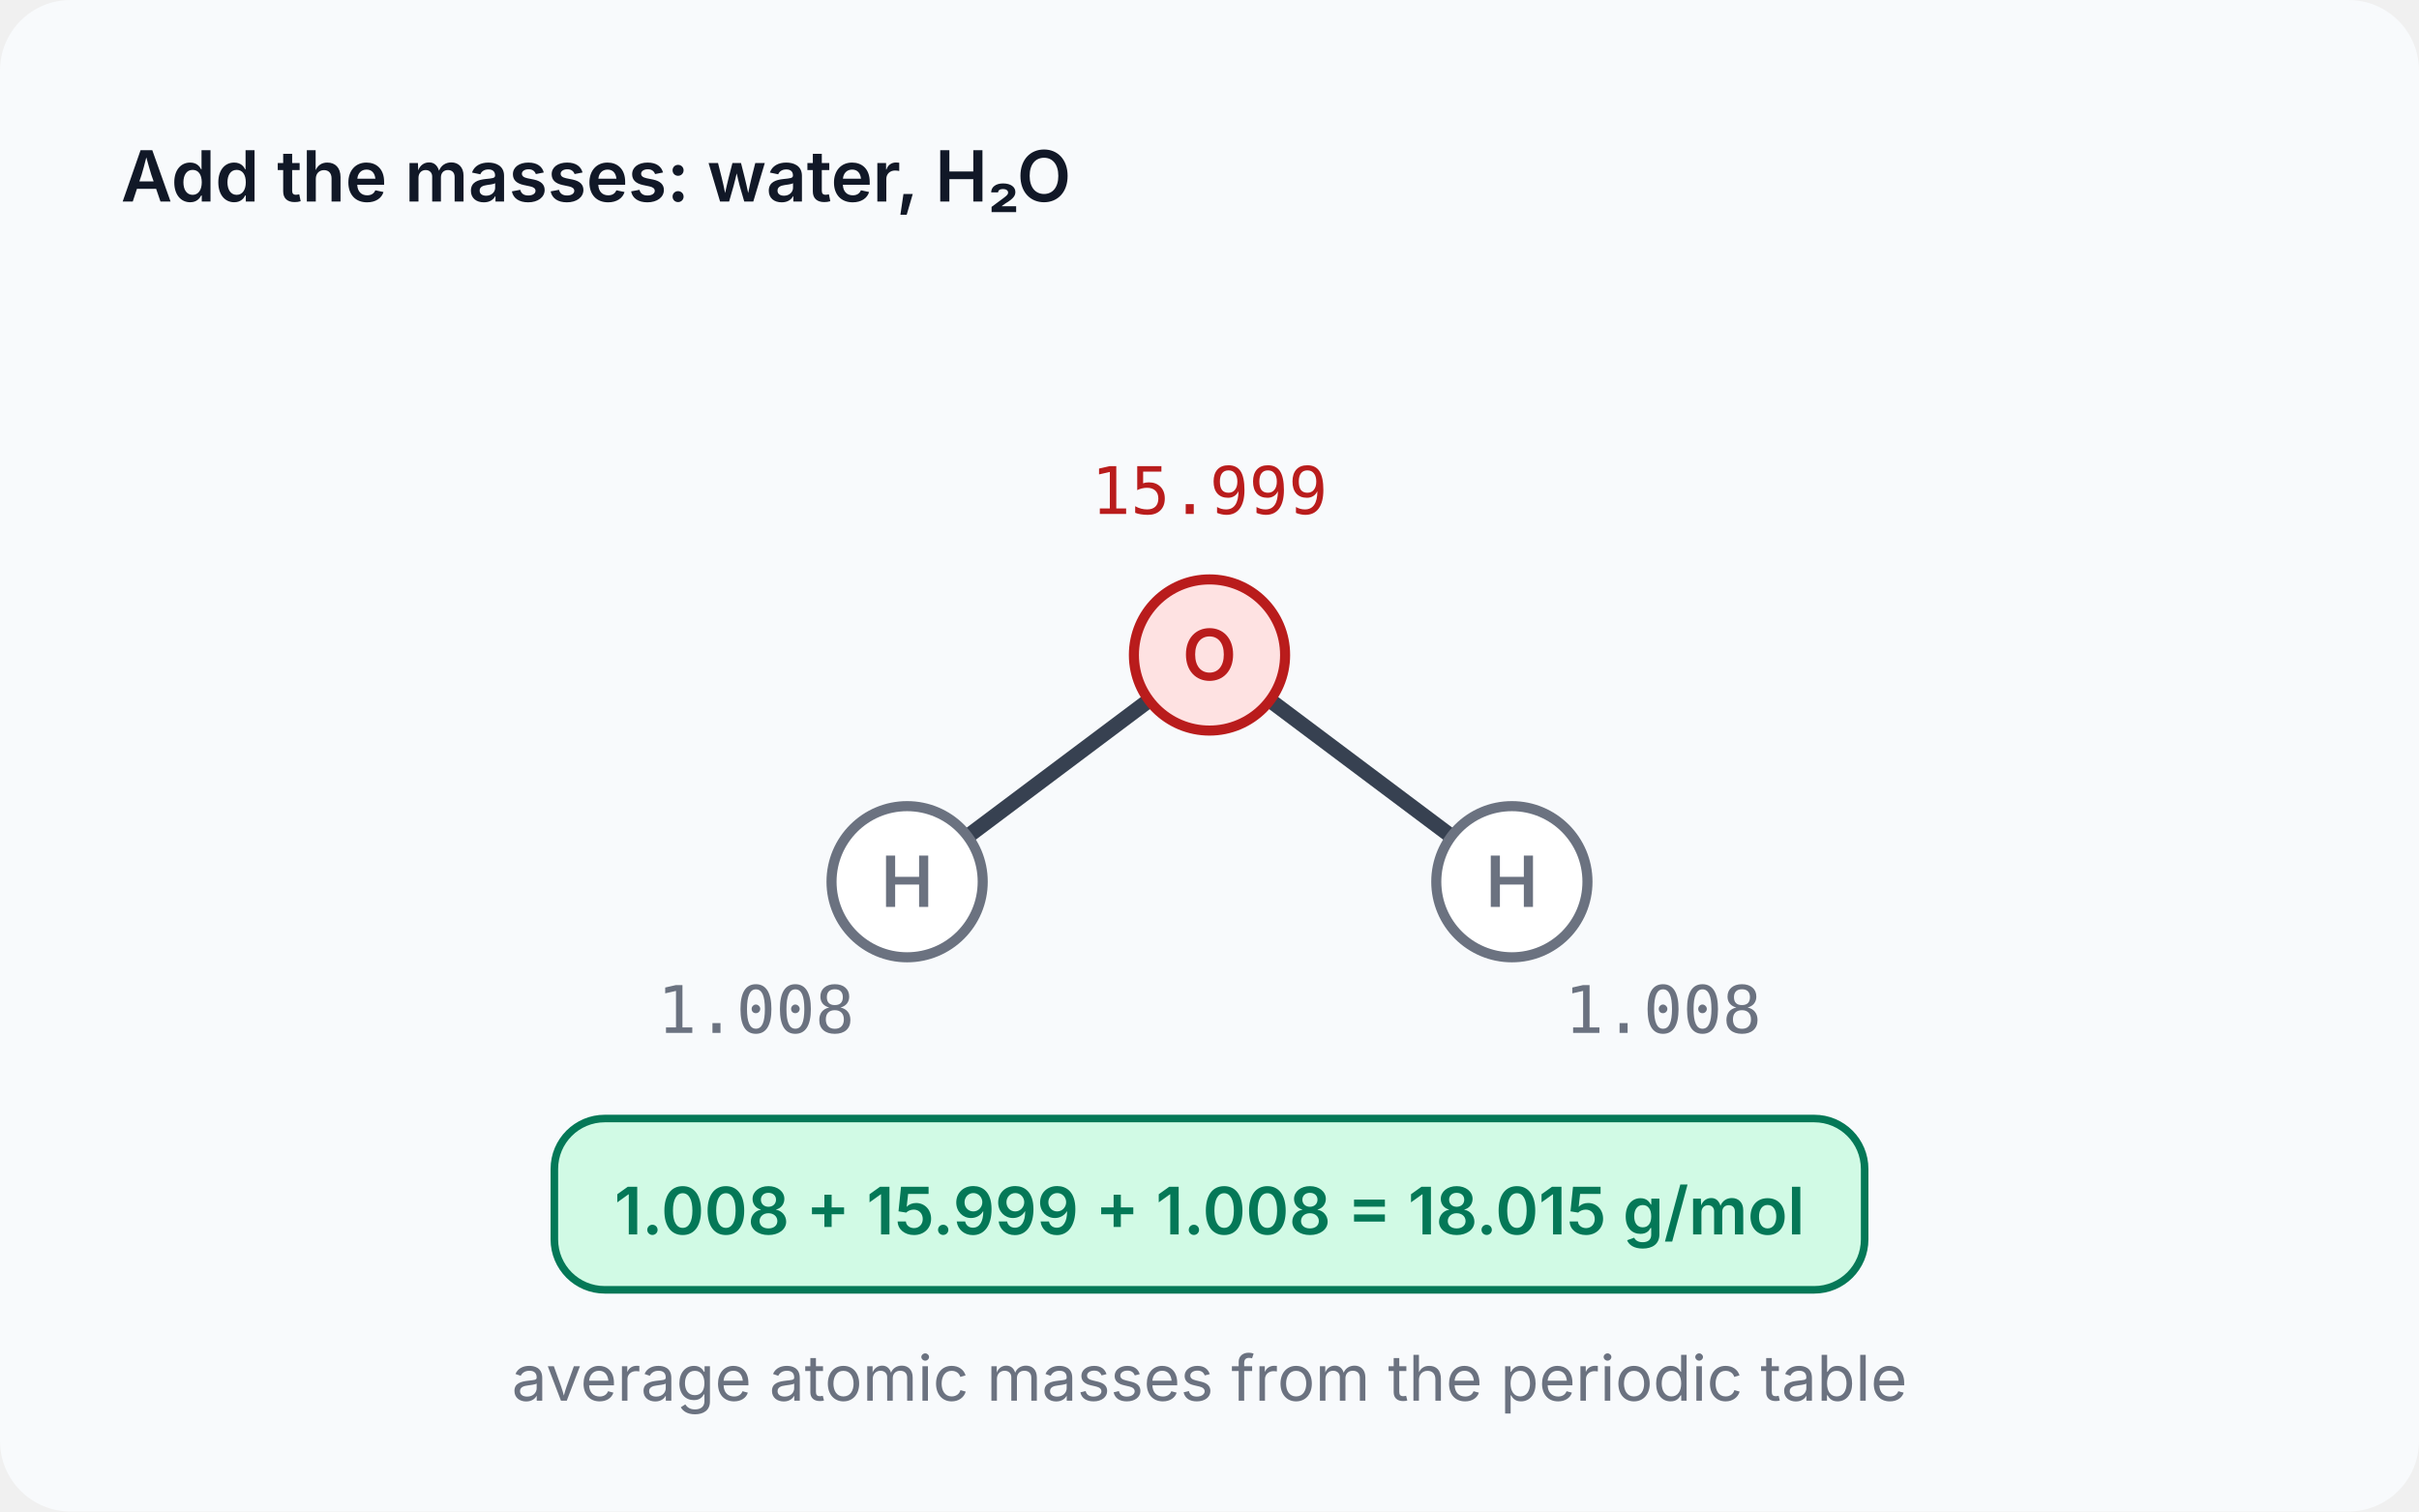
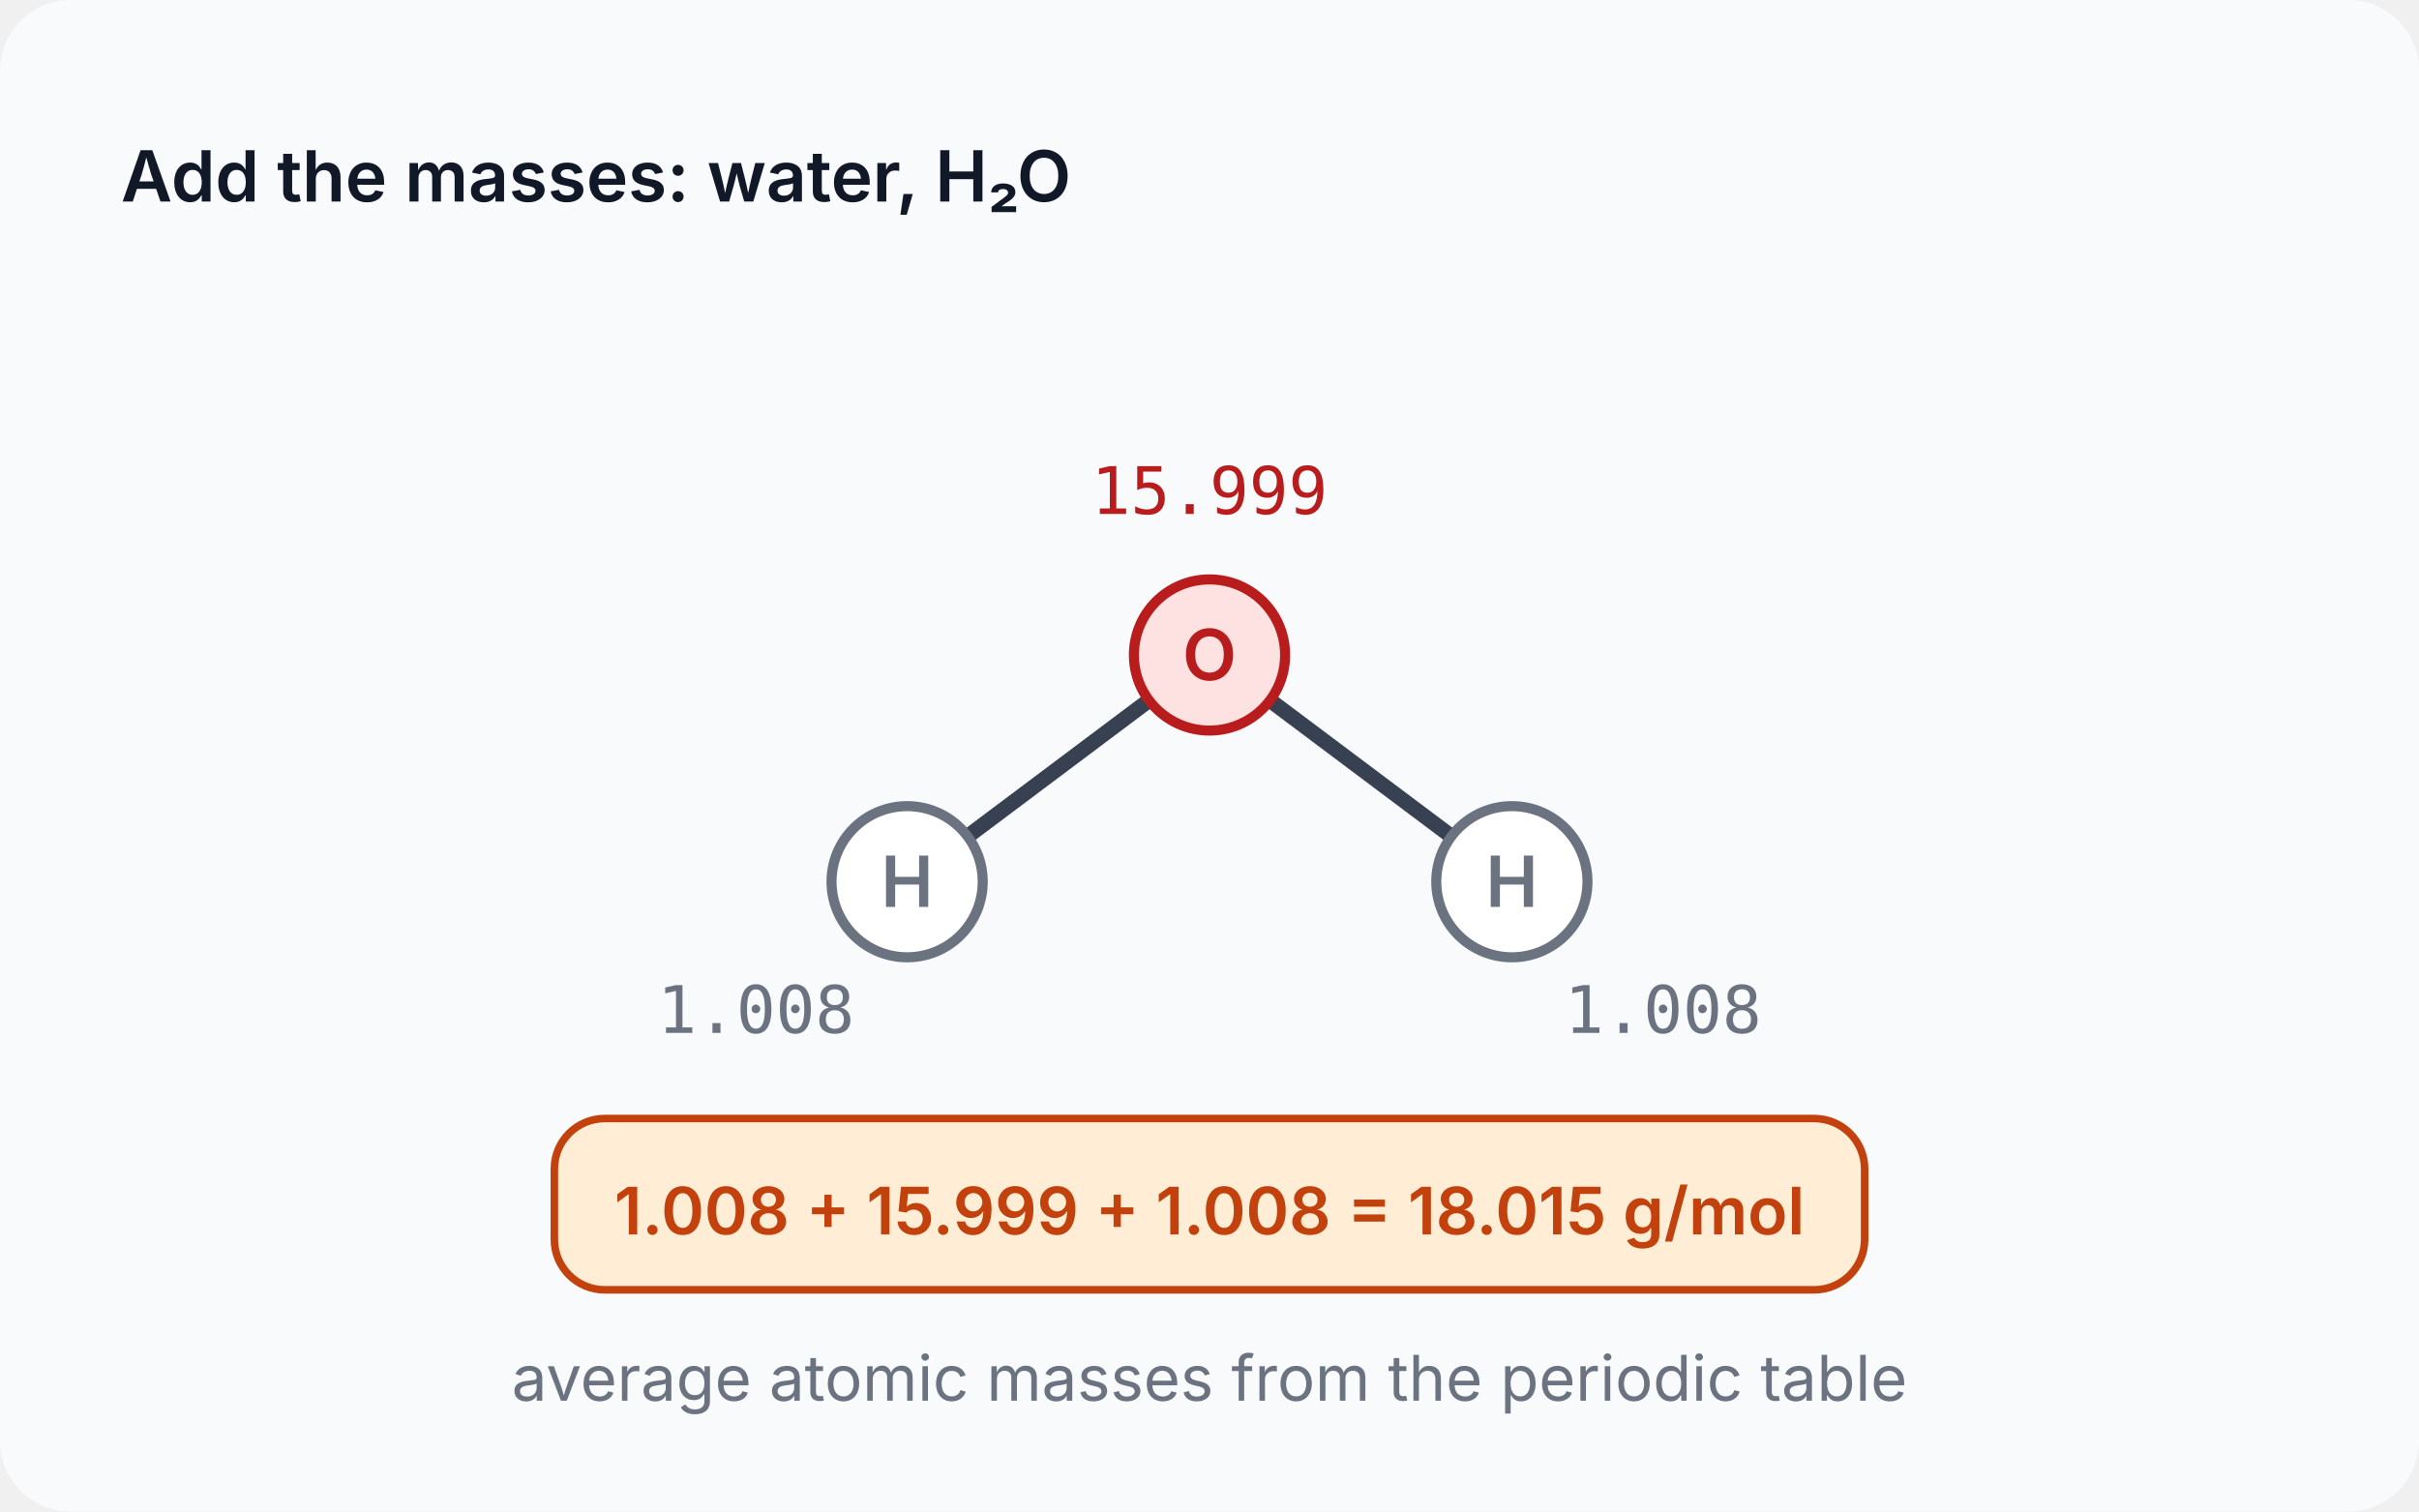
<svg xmlns="http://www.w3.org/2000/svg" viewBox="0 0 480 300" width="480" height="300" role="img">
  <rect x="0" y="0" width="480" height="300" rx="14" fill="#f8fafc" stroke="none" stroke-width="1.5" />
  <text x="24" y="40" font-size="14" fill="#111827" font-family="ui-sans-serif,system-ui,-apple-system,Segoe UI,sans-serif" text-anchor="start" font-weight="600">Add the masses: water, H₂O</text>
  <line x1="240" y1="130" x2="180" y2="175" stroke="#374151" stroke-width="3" stroke-linecap="round" />
  <line x1="240" y1="130" x2="300" y2="175" stroke="#374151" stroke-width="3" stroke-linecap="round" />
  <circle cx="240" cy="130" r="15" fill="#fee2e2" stroke="#b91c1c" stroke-width="2" />
  <text x="240" y="135" font-size="14" fill="#b91c1c" font-family="ui-sans-serif,system-ui,-apple-system,Segoe UI,sans-serif" text-anchor="middle" font-weight="600">O</text>
  <circle cx="180" cy="175" r="15" fill="#fff" stroke="#6b7280" stroke-width="2" />
  <text x="180" y="180" font-size="14" fill="#6b7280" font-family="ui-sans-serif,system-ui,-apple-system,Segoe UI,sans-serif" text-anchor="middle" font-weight="600">H</text>
  <circle cx="300" cy="175" r="15" fill="#fff" stroke="#6b7280" stroke-width="2" />
  <text x="300" y="180" font-size="14" fill="#6b7280" font-family="ui-sans-serif,system-ui,-apple-system,Segoe UI,sans-serif" text-anchor="middle" font-weight="600">H</text>
  <text x="240" y="102" font-size="13" fill="#b91c1c" font-family="ui-monospace,SFMono-Regular,Menlo,monospace" text-anchor="middle" font-weight="normal">15.999</text>
  <text x="150" y="205" font-size="13" fill="#6b7280" font-family="ui-monospace,SFMono-Regular,Menlo,monospace" text-anchor="middle" font-weight="normal">1.008</text>
  <text x="330" y="205" font-size="13" fill="#6b7280" font-family="ui-monospace,SFMono-Regular,Menlo,monospace" text-anchor="middle" font-weight="normal">1.008</text>
-   <rect x="110" y="222" width="260" height="34" rx="10" fill="#d1fae5" stroke="#047857" stroke-width="1.5" />
-   <text x="240" y="245" font-size="13" fill="#047857" font-family="ui-sans-serif,system-ui,-apple-system,Segoe UI,sans-serif" text-anchor="middle" font-weight="600">1.008 + 15.999 + 1.008 = 18.015 g/mol</text>
+   <rect x="110" y="222" width="260" height="34" rx="10" fill="#ffedd5" stroke="#c2410c" stroke-width="1.5" />
+   <text x="240" y="245" font-size="13" fill="#c2410c" font-family="ui-sans-serif,system-ui,-apple-system,Segoe UI,sans-serif" text-anchor="middle" font-weight="600">1.008 + 15.999 + 1.008 = 18.015 g/mol</text>
  <text x="240" y="278" font-size="12.5" fill="#6b7280" font-family="ui-sans-serif,system-ui,-apple-system,Segoe UI,sans-serif" text-anchor="middle" font-weight="normal">average atomic masses from the periodic table</text>
</svg>
